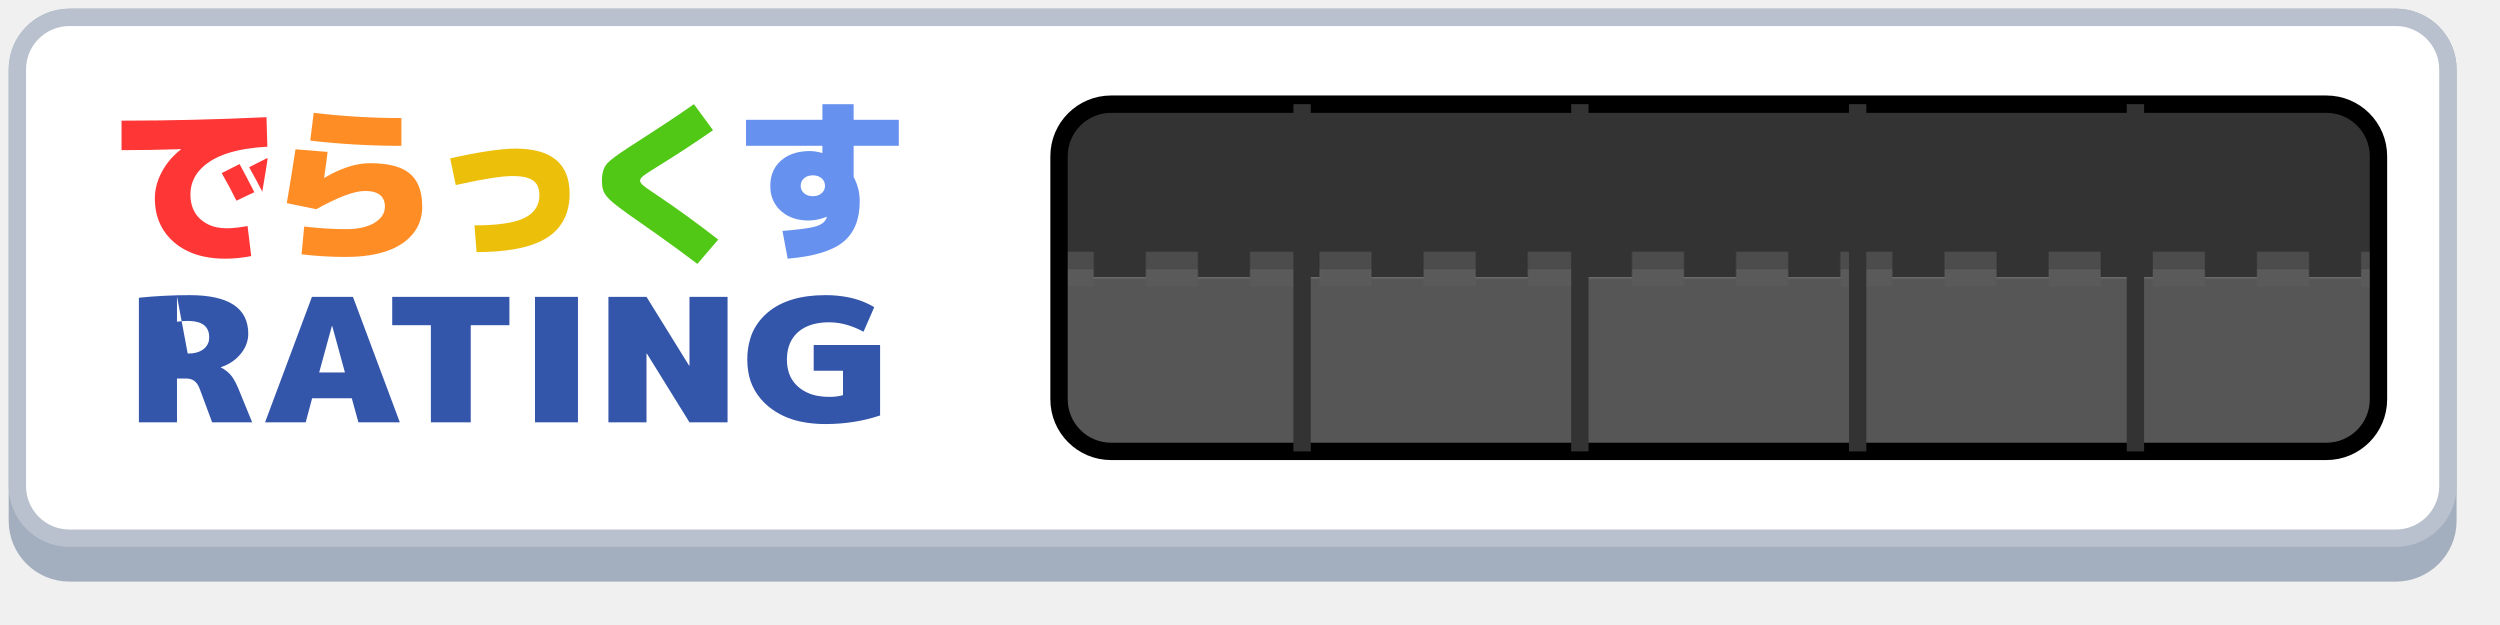
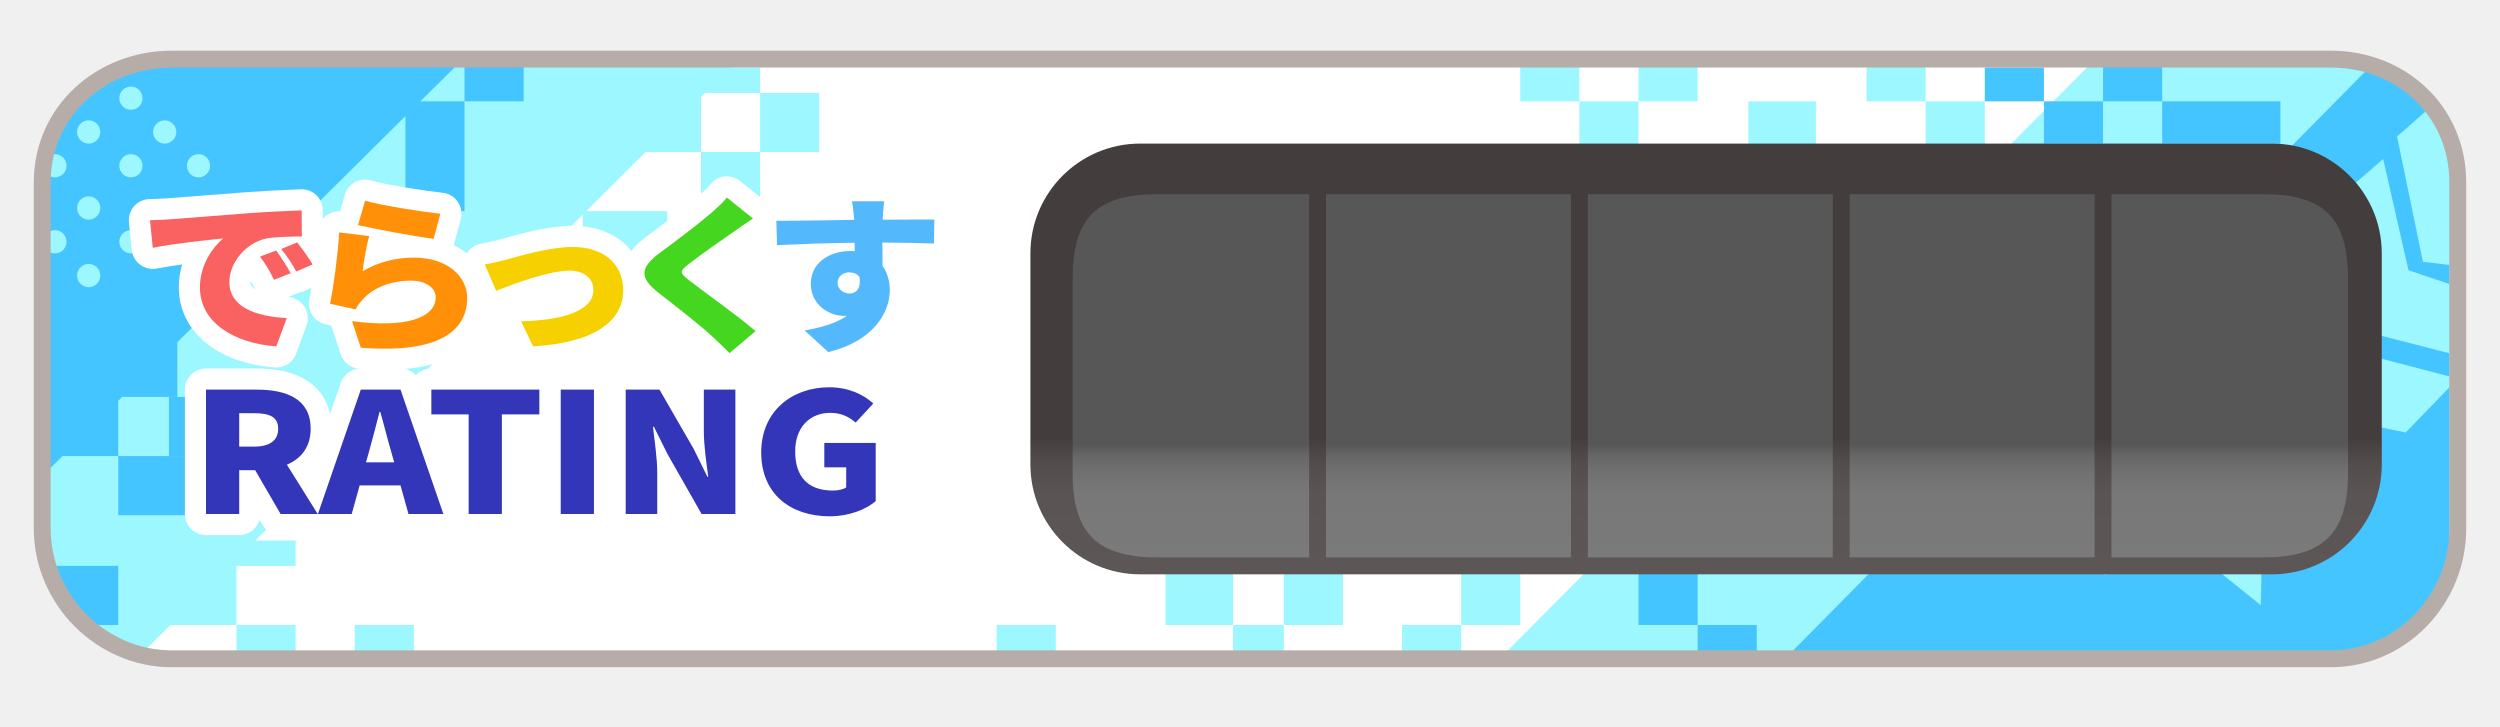
- <svg xmlns="http://www.w3.org/2000/svg" width="144" height="36">
-   <defs>
-     <pattern id="a" x="0" y="6" width="76" height="20" patternUnits="userSpaceOnUse">
-       <path fill="#333" d="M0 0h76v10H0z" />
-       <path fill="#565656" d="M0 10h76v10H0z" />
-       <path stroke="#4C4C4C" stroke-dasharray="3" d="M0 9h76" />
-       <path stroke="#5A5A5A" stroke-dasharray="3" d="M0 10h76" />
-     </pattern>
-   </defs>
-   <rect x="1" y="1" width="140" height="32" stroke="#a3aebe" fill="#a3aebe" rx="3" />
-   <rect x="1" y="1" width="140" height="30" stroke="#b9c1ce" fill="#FFF" rx="3" />
-   <rect x="61" y="6" width="76" height="20" stroke="#000" fill="url(#a)" rx="3" />
-   <path stroke="#333" d="M75 6v20M91 6v20M107 6v20M123 6v20" />
-   <g stroke="#fff" stroke-width="3" paint-order="stroke" stroke-linecap="round" fill-rule="evenodd">
-     <path fill="#ff3636" d="M10.42 8.61v-.02q-1.74.06-3.42.06v-1.7q4.09 0 8.35-.2l.05 1.7a11.607 11.607 0 0 0-1.211.125q-1.239.2-2.006.668a3.303 3.303 0 0 0-.098.062 2.897 2.897 0 0 0-.612.528 2.037 2.037 0 0 0-.503 1.367 2.295 2.295 0 0 0 .078.616 1.671 1.671 0 0 0 .502.814 1.987 1.987 0 0 0 .942.464 2.842 2.842 0 0 0 .578.056 4.24 4.24 0 0 0 .314-.013q.362-.027.844-.111a13.522 13.522 0 0 0 .032-.006l.21 1.73q-.75.15-1.5.15a5.826 5.826 0 0 1-1.228-.122q-.82-.177-1.441-.61a3.526 3.526 0 0 1-.276-.213 3.099 3.099 0 0 1-1.088-2.163 4.352 4.352 0 0 1-.017-.392 2.98 2.98 0 0 1 .208-1.078 3.775 3.775 0 0 1 .197-.427Q9.73 9.14 10.42 8.61zm5.85 2.14-1.05.5q-.45-.87-.87-1.62l1.05-.53q.36.65.87 1.65zm-1.62.32-1.03.49q-.39-.79-.85-1.59l1.03-.52q.46.85.85 1.62z" />
-     <path fill="#ff8d25" d="M18.67 10.25h.01a7.182 7.182 0 0 1 .995-.501q.567-.229 1.098-.308a3.731 3.731 0 0 1 .547-.041 6.531 6.531 0 0 1 .809.047q.86.107 1.361.465a1.764 1.764 0 0 1 .12.093 1.88 1.88 0 0 1 .564.866q.103.312.133.694a4.212 4.212 0 0 1 .013.335 2.501 2.501 0 0 1-.26 1.15q-.25.492-.74.866a3.318 3.318 0 0 1-.145.104q-1.145.78-3.255.78-1.27 0-2.55-.15l.15-1.6q1.32.15 2.4.15 1.05 0 1.65-.365a1.58 1.58 0 0 0 .303-.235.964.964 0 0 0 .297-.7.99.99 0 0 0-.076-.404Q21.874 11 21.02 11a2.44 2.44 0 0 0-.556.074q-.58.138-1.394.531a16.328 16.328 0 0 0-.85.445l-1.7-.35q.28-1.63.5-3.1l1.85.15q-.06.52-.2 1.5zm-.8-2.15.2-1.6q2.53.3 5.05.3v1.6q-2.68 0-5.25-.3z" />
-     <path fill="#ecbf0a" d="m26.25 10.66-.32-1.54q2.53-.56 3.76-.56 3.12 0 3.12 2.6a3.491 3.491 0 0 1-.152 1.061 2.669 2.669 0 0 1-1.138 1.464q-1.164.754-3.542.827a17.102 17.102 0 0 1-.528.008l-.12-1.54q1.577 0 2.445-.26a2.708 2.708 0 0 0 .44-.17 1.806 1.806 0 0 0 .451-.313q.404-.392.404-.997a1.47 1.47 0 0 0-.032-.316q-.043-.197-.146-.342a.789.789 0 0 0-.182-.182 1.085 1.085 0 0 0-.286-.143q-.343-.117-.894-.117-.927 0-3.123.485a52.194 52.194 0 0 0-.157.035z" />
-     <path fill="#51c816" d="m39.97 6 1.1 1.5q-1.55 1.08-3.24 2.12-.6.37-.78.515a.896.896 0 0 0-.074.067q-.075.075-.097.143a.18.18 0 0 0-.009.055.221.221 0 0 0 .022.093q.037.081.138.172.16.145.74.525 1.86 1.25 3.6 2.61l-1.2 1.4a78.529 78.529 0 0 0-1.175-.873q-1.051-.767-2.345-1.667a47.074 47.074 0 0 1-.452-.317q-.62-.442-.898-.678a3.466 3.466 0 0 1-.203-.186q-.188-.189-.28-.353a.925.925 0 0 1-.017-.031 1.027 1.027 0 0 1-.079-.217q-.028-.111-.041-.244a2.484 2.484 0 0 1-.01-.234 2.207 2.207 0 0 1 .031-.381q.036-.204.114-.366a1.02 1.02 0 0 1 .17-.253q.26-.28 1.209-.901a34.129 34.129 0 0 1 .436-.279q1.843-1.181 3.061-2.025A50.871 50.871 0 0 0 39.97 6z" />
-     <path fill="#6791ef" d="m47.63 12.51-.02-.02a3.012 3.012 0 0 1-.639.178 2.563 2.563 0 0 1-.401.032 2.845 2.845 0 0 1-.706-.083 2.059 2.059 0 0 1-.884-.467 1.816 1.816 0 0 1-.603-1.257 2.496 2.496 0 0 1-.007-.193 2.16 2.16 0 0 1 .098-.667 1.749 1.749 0 0 1 .522-.788 2.092 2.092 0 0 1 .864-.448q.369-.097.816-.097.203 0 .47.058a4.006 4.006 0 0 1 .21.052l.02-.01v-.4h-4.4V6.9h4.4V6h1.8v.9h2.6v1.5h-2.6v1.8a2.81 2.81 0 0 1 .348 1.298 3.328 3.328 0 0 1 .002.102q0 1.56-.95 2.335-.95.775-3.2.965l-.3-1.6a33.555 33.555 0 0 0 .591-.053q.971-.098 1.334-.207.465-.14.605-.46a.053.053 0 0 0 .006-.007q.007-.011.014-.028.01-.025.01-.035zm-1.315-2.24a.543.543 0 0 0-.194.394.669.669 0 0 0-.001.036.564.564 0 0 0 .055.251.568.568 0 0 0 .14.179.676.676 0 0 0 .322.153.958.958 0 0 0 .183.017.923.923 0 0 0 .225-.026.666.666 0 0 0 .28-.144.543.543 0 0 0 .194-.394.669.669 0 0 0 .001-.036.564.564 0 0 0-.055-.251.568.568 0 0 0-.14-.179.676.676 0 0 0-.322-.153.958.958 0 0 0-.183-.017.923.923 0 0 0-.225.026.666.666 0 0 0-.28.144z" />
+ <svg xmlns="http://www.w3.org/2000/svg" width="296" height="86" xml:space="preserve">
+   <path fill="#FFF" d="M291 62.561C291 71.041 284.267 78 275.963 78H20.326C12.021 78 5 71.041 5 62.561V21.608C5 13.126 12.021 7 20.326 7h255.637C284.267 7 291 13.126 291 21.608v40.953z" />
+   <g fill="#9DF7FF">
+     <path d="m248.083 7-70.041 70.5 98.906-.332C282.167 77.5 291 73.833 291 61.561V18c0-4.667-6.667-11-12.691-11h-30.226zM228 12h7v8h-7zM221 7h7v5h-7zM207 12h8v7h-8zM180 7h7v5h-7zM187 12h7v7h-7zM194 7h7v5h-7zM118 74h7v4h-7zM138 66h8v8h-8zM146 74h6v4h-6zM152 65h7v9h-7zM166 74h7v4h-7zM173 65h7v9h-7zM28 74h7v4h-7zM42 74h7v4h-7zM69 25h10v7H69z" />
+     <path d="M90 11V8h-3.505L87.5 7H22C10 7 5 15.333 5 22.333V66c0 4.5 9 11.413 11.745 11.413L20.175 74H28v-7h7v-3h-4.777l46.224-46H83v-6.521l.48-.479H90zM90 11h7v7h-7z" />
+     <path d="M83 18h7v7h-7z" />
  </g>
-   <path d="M31.095 3.96V2.61h3.06V6.3q-1.179.45-2.52.45a4.799 4.799 0 0 1-1.097-.118 3.273 3.273 0 0 1-1.527-.8 3.048 3.048 0 0 1-.935-1.854 4.309 4.309 0 0 1-.041-.603 4.205 4.205 0 0 1 .123-1.045A2.926 2.926 0 0 1 28.984.9q.95-.9 2.651-.9a4.685 4.685 0 0 1 1.05.112 3.471 3.471 0 0 1 1.2.518l-.495 1.287a3.638 3.638 0 0 0-.671-.329 2.64 2.64 0 0 0-.904-.166 2.69 2.69 0 0 0-.582.059q-.386.086-.671.294a1.583 1.583 0 0 0-.187.16q-.488.488-.512 1.351a3.242 3.242 0 0 0-.001.089 2.561 2.561 0 0 0 .063.584 1.701 1.701 0 0 0 .468.852 1.781 1.781 0 0 0 .919.47 2.579 2.579 0 0 0 .503.047q.351 0 .63-.09V3.96h-1.35zM23.391.09l1.962 3.6h.018V.09h1.755v6.57h-1.755l-1.962-3.6h-.018v3.6h-1.755V.09h1.755zM2.16 4.365h-.405V6.66H0V.135Q1.17 0 2.34 0q2.7 0 2.7 2.025a1.757 1.757 0 0 1-.335 1.03 2.148 2.148 0 0 1-.016.023q-.351.486-.909.693v.018q.27.153.45.392.121.16.234.412a4.175 4.175 0 0 1 .108.267l.648 1.8H3.375l-.558-1.71a1.659 1.659 0 0 0-.065-.175q-.081-.181-.187-.275a.524.524 0 0 0-.236-.117.768.768 0 0 0-.169-.018zM11.673.09h5.4v1.485h-1.782V6.66h-1.836V1.575h-1.782V.09zM9.81 5.4H7.983l-.297 1.26H5.814L7.974.09h1.89l2.16 6.57h-1.908L9.81 5.4zm10.422 1.26h-1.98V.09h1.98v6.57zM8.892 1.62l-.585 2.43h1.188L8.91 1.62h-.018zm-7.137-.225V.06l.495 3q.459 0 .725-.229a.753.753 0 0 0 .258-.5 1.069 1.069 0 0 0 .007-.126q0-.813-.895-.853a2.129 2.129 0 0 0-.095-.002 3.093 3.093 0 0 0-.221.008q-.104.007-.194.022a1.607 1.607 0 0 0-.08.015z" transform="matrix(1.25 0 0 1.1 8 17)" stroke="#fff" stroke-width="3" paint-order="stroke" stroke-linecap="round" fill-rule="evenodd" fill="#35A" />
+   <g fill="#45C5FF">
+     <path d="M280.273 8.239 211.334 78H281c6.167-4 9-7.502 9-12.333V19c0-4.333-6.015-10.904-9.727-10.761zM194 66h7v8h-7zM201 74h7v4h-7zM235 8h7v4h-7zM242 12h7v5h-7zM249 7h7v5h-7zM256 12h14v5h-14zM14 54h8v7h-8zM54.875 6.938 18.375 7C14 6.938 5 14.375 5 20v36.375L7.396 54H14v-6.546l.458-.454H21v-6.484l27-26.764V25h7V12h-5.232l5.107-5.062zM55 7h7v5h-7z" />
+     <path d="M20 47h5v7h-5zM10 74h4v-7H6z" />
+   </g>
+   <path fill="#9DF7FF" d="M288.031 12.463c1.95 2.695 3.386 7.535 2.969 11.368l.083 7.667-4.208-.5-3.063-14.834 4.219-3.701z" />
+   <path fill="#9DF7FF" d="m282.167 18.832 3 13.166 5.916 2-.083 8.083-12-3.083-3-14.834z" />
+   <path fill="#9DF7FF" d="m277.167 28.832 3 13.166L291 44.831l-6.166 6.373L274 48.998l-3-14.834z" />
+   <path fill="none" stroke="#9DF7FF" stroke-width="3" stroke-miterlimit="10" d="m266.241 68.574-6.562-5.252-8.046 2.429 2.968-7.864-4.795-6.902 8.394.393 5.083-6.695 2.223 8.105 7.934 2.768-7.02 4.616z" />
+   <g fill="#9DF7FF">
+     <circle cx="19.5" cy="15.625" r="1.375" />
+     <circle cx="23.5" cy="19.625" r="1.375" />
+     <circle cx="15.5" cy="11.625" r="1.375" />
+     <circle cx="10.5" cy="15.625" r="1.375" />
+     <circle cx="15.5" cy="19.625" r="1.375" />
+     <circle cx="6.5" cy="19.625" r="1.375" />
+     <circle cx="10.5" cy="24.625" r="1.375" />
+     <circle cx="15.5" cy="28.625" r="1.375" />
+     <circle cx="6.5" cy="28.625" r="1.375" />
+     <circle cx="10.5" cy="32.625" r="1.375" />
+   </g>
+   <g fill="#FFF">
+     <path d="M32.542 43.502c-6.802-.476-11.372-4.281-11.372-9.471 0-.965.146-1.877.396-2.724a52.841 52.841 0 0 0-2.992.484 2.5 2.5 0 0 1-2.974-2.2l-.331-3.268a2.499 2.499 0 0 1 2.431-2.751 40.375 40.375 0 0 0 2.07-.089l2.554-.195c1.872-.142 4.207-.318 6.838-.53a203.019 203.019 0 0 1 6.554-.349 2.495 2.495 0 0 1 2.5 2.482l.022 3.087c.001.192-.019.38-.059.561.369.524.721 1.052.972 1.463a2.503 2.503 0 0 1-1.139 3.597l-1.941.842a2.501 2.501 0 0 1-.609.177 2.679 2.679 0 0 1-.123.053l-1.243.495a2.5 2.5 0 0 1 2.2 3.361l-1.235 3.348a2.5 2.5 0 0 1-2.344 1.635c-.057-.002-.116-.004-.175-.008zM29.657 33.39c0 .368.225.66.577.893a25.902 25.902 0 0 0-.569-1.067 2.007 2.007 0 0 0-.008.174z" />
+     <path d="M45.562 43.788a38.54 38.54 0 0 1-3.041-.127 2.5 2.5 0 0 1-2.177-1.71l-1.037-3.148a2.744 2.744 0 0 1-.068-.247l-.711-.161a2.5 2.5 0 0 1-1.898-2.945c.378-1.83.881-5.439 1.033-8.079a2.5 2.5 0 0 1 2.597-2.354l.566-1.949a2.501 2.501 0 0 1 3.085-1.707c1.979.563 6.622 1.267 8.49 1.462a2.502 2.502 0 0 1 2.155 3.132s-.813 3.033-.823 3.065c2.695 1.335 4.085 3.794 4.085 6.233-.001 2.567-1.195 8.535-12.256 8.535z" />
+     <path d="M63.11 43.508a2.5 2.5 0 0 1-2.257-1.426l-1.412-2.967a2.502 2.502 0 0 1 .083-2.31 2.5 2.5 0 0 1-3.079-1.386L55.1 32.292a2.501 2.501 0 0 1 1.908-3.458 24.858 24.858 0 0 0 2.18-.478l.438-.122c1.866-.522 5.34-1.496 8.14-1.496 5.098 0 8.523 3.075 8.523 7.653 0 2.521-1.271 8.454-13.04 9.112a1.614 1.614 0 0 1-.139.005zm4.248-8.961c-.699.014-1.937.211-4.118.914 2.253-.18 3.514-.594 4.118-.914z" />
+     <path d="M86.373 44.311c-.651 0-1.3-.253-1.788-.752a64.384 64.384 0 0 0-2.062-1.988c-1.197-1.128-4.673-3.83-6.158-4.984-1.115-.873-2.586-2.26-2.562-4.279.025-2.03 1.522-3.403 2.825-4.372.982-.723 4.276-3.165 5.877-4.554.478-.421 1.302-1.147 1.542-1.475a2.5 2.5 0 0 1 3.583-.469l3.089 2.486a2.497 2.497 0 0 1-.186 4.031 89.486 89.486 0 0 0-2.101 1.442c-.858.591-2.59 1.792-3.992 2.815l.986.73c1.867 1.379 4.19 3.095 5.667 4.37a2.5 2.5 0 0 1-.021 3.803l-3.089 2.606a2.484 2.484 0 0 1-1.61.59z" />
+     <path d="M98.071 44.189a2.498 2.498 0 0 1-1.688-.656l-2.802-2.566a2.501 2.501 0 0 1 .786-4.175 6.14 6.14 0 0 1-.869-3.202c0-.762.135-1.484.387-2.149-.576.023-1.843.078-1.88.078a2.5 2.5 0 0 1-2.499-2.424l-.088-2.888a2.499 2.499 0 0 1 2.499-2.576l.881.003c1.655 0 3.685-.03 5.595-.061a2.513 2.513 0 0 1 2.482-2.248h3.817a2.502 2.502 0 0 1 2.479 2.173l.127-.001c.899-.006 1.767-.012 2.448-.012.369 0 .684.001.925.006a2.5 2.5 0 0 1 2.456 2.538l-.044 2.847a2.5 2.5 0 0 1-2.614 2.46c-.789-.037-1.875-.066-3.247-.087a7.66 7.66 0 0 1 .633 3.104c0 3.465-2.406 8.103-9.186 9.766-.199.047-.399.07-.598.07z" />
+   </g>
+   <path fill="#FA6161" d="M20.008 25.971c2.052-.16 5.361-.401 9.355-.722 2.185-.161 4.766-.281 6.354-.341l.022 3.087c-1.125.02-2.979.02-4.192.241-2.361.481-4.391 2.807-4.391 5.153 0 2.927 3.022 4.069 6.795 4.271l-1.235 3.348c-4.876-.341-9.046-2.746-9.046-6.977 0-2.727 1.588-4.833 2.758-5.795-1.875.181-5.714.582-8.34 1.103l-.331-3.268c.883-.02 1.831-.06 2.251-.1zm14.408 6.376-1.963.782c-.596-1.163-.971-1.825-1.677-2.747l1.92-.722c.55.742 1.323 1.945 1.72 2.687zm2.603-1.043-1.941.842c-.64-1.143-1.059-1.764-1.787-2.667l1.897-.782c.574.722 1.39 1.885 1.831 2.607z" />
+   <path fill="#FF9008" d="M42.938 32.106c1.897-1.103 3.95-1.604 6.046-1.604 4.104 0 6.333 2.326 6.333 4.752 0 3.689-2.979 6.677-12.599 5.915l-1.037-3.148c6.376.862 9.907-.4 9.907-2.827 0-1.122-1.191-1.965-2.935-1.965-2.229 0-4.369.762-5.648 2.166-.441.48-.684.802-.905 1.243l-3.022-.682c.419-2.025.926-5.755 1.081-8.441l3.552.441c-.287.982-.662 3.087-.773 4.15zm.288-8.341c2.184.622 6.994 1.343 8.914 1.544l-.794 2.967c-2.295-.281-7.237-1.223-8.958-1.624l.838-2.887z" />
+   <path fill="#F7D000" d="M59.867 30.763c1.456-.401 5.207-1.524 7.899-1.524 3.663 0 6.023 1.965 6.023 5.153 0 3.448-3.155 6.195-10.679 6.616l-1.412-2.967c5.119-.12 8.561-1.304 8.561-3.709 0-1.364-1.103-2.286-2.824-2.286-2.449 0-6.553 1.544-8.693 2.386l-1.346-3.127c.64-.101 1.831-.362 2.471-.542z" />
+   <path fill="#45D620" d="M89.152 25.871a92.432 92.432 0 0 0-2.162 1.483c-1.368.942-4.104 2.847-5.472 3.93-1.082.842-1.037 1.022.022 1.864 1.434 1.143 5.736 4.171 7.921 6.056l-3.089 2.606a67.158 67.158 0 0 0-2.14-2.065c-1.214-1.143-4.347-3.589-6.333-5.133-2.229-1.744-2.096-2.947.221-4.672 1.743-1.283 4.545-3.388 6.023-4.671.728-.642 1.522-1.343 1.919-1.885l3.09 2.487z" />
+   <path fill="#54B8FD" d="M110.582 28.838c-1.302-.06-3.354-.1-6.112-.12.022.942.022 1.945.022 2.767.574.802.861 1.784.861 2.867 0 2.547-1.81 5.995-7.281 7.338l-2.802-2.566c1.897-.341 3.729-.821 5.008-1.744-.132.021-.265.021-.397.021-1.611 0-3.883-1.243-3.883-3.81 0-2.406 2.118-3.87 4.656-3.87.198 0 .375 0 .551.02l-.022-1.002c-3.288.04-6.509.16-9.179.281l-.088-2.888c2.538.021 6.399-.06 9.223-.1l-.022-.22c-.066-.762-.155-1.604-.243-1.985h3.817c-.066.381-.154 1.604-.177 1.965v.221c2.03 0 4.965-.04 6.112-.02l-.044 2.845zm-10.018 5.915c.706 0 1.434-.462 1.191-1.985-.265-.341-.706-.521-1.191-.521-.662 0-1.39.381-1.39 1.283 0 .721.706 1.223 1.39 1.223z" />
+   <g fill="#FFF">
+     <path d="M33.222 63.355a2.5 2.5 0 0 1-2.162-1.245l-.332-.572a2.501 2.501 0 0 1-2.406 1.817h-3.933a2.5 2.5 0 0 1-2.5-2.5V46.131a2.5 2.5 0 0 1 2.5-2.5h5.999c8.027 0 8.894 4.987 8.894 7.132 0 1.973-.682 3.681-1.93 4.95l2.385 3.818a2.499 2.499 0 0 1-2.121 3.824h-4.394z" />
+     <path d="M48.365 63.355a2.5 2.5 0 0 1-2.408-1.828l-.435-1.556h-1.039l-.435 1.556a2.499 2.499 0 0 1-2.408 1.828h-3.999a2.502 2.502 0 0 1-2.364-3.315l5.076-14.725a2.498 2.498 0 0 1 2.363-1.686h4.702c1.067 0 2.016.677 2.363 1.686l5.076 14.725a2.5 2.5 0 0 1-2.364 3.315h-4.128z" />
+     <path d="M55.488 63.355a2.5 2.5 0 0 1-2.5-2.5V51.56h-1.917a2.5 2.5 0 0 1-2.5-2.5v-2.93a2.5 2.5 0 0 1 2.5-2.5h12.788a2.5 2.5 0 0 1 2.5 2.5v2.93a2.5 2.5 0 0 1-2.5 2.5h-1.938v9.295a2.5 2.5 0 0 1-2.5 2.5h-3.933z" />
+     <path d="M66.391 63.355a2.5 2.5 0 0 1-2.5-2.5V46.131a2.5 2.5 0 0 1 2.5-2.5h3.933a2.5 2.5 0 0 1 2.5 2.5v14.725a2.5 2.5 0 0 1-2.5 2.5h-3.933z" />
+     <path d="M83.07 63.355a2.498 2.498 0 0 1-2.173-1.264l-.587-1.031a2.5 2.5 0 0 1-2.492 2.295h-3.735a2.5 2.5 0 0 1-2.5-2.5V46.131a2.5 2.5 0 0 1 2.5-2.5h3.999a2.5 2.5 0 0 1 2.166 1.251l.595 1.031a2.5 2.5 0 0 1 2.491-2.282h3.735a2.5 2.5 0 0 1 2.5 2.5v14.725a2.5 2.5 0 0 1-2.5 2.5H83.07z" />
+     <path d="M98.236 63.633c-6.345 0-10.608-4.043-10.608-10.061 0-5.921 4.434-10.218 10.542-10.218 3.354 0 5.604 1.393 6.902 2.561a2.504 2.504 0 0 1 .163 3.556l-.608.657a2.5 2.5 0 0 1 1.558 2.316v6.888c0 .726-.315 1.415-.864 1.89-1.743 1.509-4.392 2.411-7.085 2.411z" />
+   </g>
+   <g fill="#3336B9">
+     <path d="m33.222 60.855-3.01-5.186h-1.89v5.186h-3.933V46.131h5.999c3.494 0 6.394 1.069 6.394 4.632 0 2.156-1.121 3.542-2.813 4.255l3.647 5.838h-4.394zm-4.9-7.975h1.758c1.868 0 2.856-.732 2.856-2.117 0-1.386-.989-1.841-2.856-1.841h-1.758v3.958zM47.42 57.472h-4.834l-.945 3.384h-3.999l5.076-14.725h4.702l5.076 14.725h-4.131l-.945-3.384zm-.747-2.732-.352-1.247c-.439-1.464-.857-3.226-1.296-4.729h-.088c-.396 1.543-.835 3.266-1.252 4.729l-.352 1.247h3.34zM55.488 49.061h-4.417v-2.93h12.788v2.93h-4.438v11.795h-3.933V49.061zM66.391 46.131h3.933v14.725h-3.933V46.131zM74.083 46.131h3.999l4.065 7.046 1.604 3.266h.11c-.22-1.563-.527-3.682-.527-5.442v-4.869h3.735v14.725H83.07l-4.043-7.104-1.604-3.227h-.11c.176 1.643.505 3.661.505 5.442v4.889h-3.735V46.131zM90.128 53.572c0-4.908 3.669-7.718 8.042-7.718 2.395 0 4.109.91 5.229 1.919l-2.087 2.257c-.791-.653-1.648-1.148-3.01-1.148-2.417 0-4.153 1.702-4.153 4.572 0 2.929 1.45 4.631 4.482 4.631.593 0 1.208-.139 1.56-.376v-2.375h-2.593v-2.89h6.086v6.888c-1.143.989-3.164 1.801-5.449 1.801-4.547 0-8.107-2.573-8.107-7.561z" />
+   </g>
+   <linearGradient id="a" gradientUnits="userSpaceOnUse" x1="202" y1="17" x2="202" y2="68.001">
+     <stop offset=".688" style="stop-color:#433d3d" />
+     <stop offset=".7" style="stop-color:#484242" />
+     <stop offset=".748" style="stop-color:#534d4d" />
+     <stop offset=".815" style="stop-color:#5a5454" />
+     <stop offset="1" style="stop-color:#5c5656" />
+   </linearGradient>
+   <path fill="url(#a)" d="M282 55c0 7.18-5.82 13-13 13H135c-7.18 0-13-5.82-13-13V30c0-7.18 5.82-13 13-13h134c7.18 0 13 5.82 13 13v25z" />
+   <linearGradient id="b" gradientUnits="userSpaceOnUse" x1="171.5" y1="23" x2="171.5" y2="66.001">
+     <stop offset=".688" style="stop-color:#585757" />
+     <stop offset=".72" style="stop-color:#666" />
+     <stop offset=".764" style="stop-color:#727171" />
+     <stop offset=".827" style="stop-color:#787878" />
+     <stop offset="1" style="stop-color:#7a7a7a" />
+   </linearGradient>
+   <path fill="url(#b)" d="M157 23h29v43h-29z" />
+   <linearGradient id="c" gradientUnits="userSpaceOnUse" x1="202.5" y1="23" x2="202.5" y2="66.001">
+     <stop offset=".688" style="stop-color:#585757" />
+     <stop offset=".72" style="stop-color:#666" />
+     <stop offset=".764" style="stop-color:#727171" />
+     <stop offset=".827" style="stop-color:#787878" />
+     <stop offset="1" style="stop-color:#7a7a7a" />
+   </linearGradient>
+   <path fill="url(#c)" d="M188 23h29v43h-29z" />
+   <linearGradient id="d" gradientUnits="userSpaceOnUse" x1="233.5" y1="23" x2="233.5" y2="66.001">
+     <stop offset=".688" style="stop-color:#585757" />
+     <stop offset=".72" style="stop-color:#666" />
+     <stop offset=".764" style="stop-color:#727171" />
+     <stop offset=".827" style="stop-color:#787878" />
+     <stop offset="1" style="stop-color:#7a7a7a" />
+   </linearGradient>
+   <path fill="url(#d)" d="M219 23h29v43h-29z" />
+   <linearGradient id="e" gradientUnits="userSpaceOnUse" x1="264" y1="23" x2="264" y2="66.001">
+     <stop offset=".688" style="stop-color:#585757" />
+     <stop offset=".72" style="stop-color:#666" />
+     <stop offset=".764" style="stop-color:#727171" />
+     <stop offset=".827" style="stop-color:#787878" />
+     <stop offset="1" style="stop-color:#7a7a7a" />
+   </linearGradient>
+   <path fill="url(#e)" d="M267.916 66C275.096 66 278 63.18 278 56V33c0-7.18-2.82-10-10-10h-18v43h17.916z" />
+   <linearGradient id="f" gradientUnits="userSpaceOnUse" x1="141" y1="23" x2="141" y2="66.001">
+     <stop offset=".688" style="stop-color:#585757" />
+     <stop offset=".72" style="stop-color:#666" />
+     <stop offset=".764" style="stop-color:#727171" />
+     <stop offset=".827" style="stop-color:#787878" />
+     <stop offset="1" style="stop-color:#7a7a7a" />
+   </linearGradient>
+   <path fill="url(#f)" d="M137.084 66C129.904 66 127 63.18 127 56V33c0-7.18 2.82-10 10-10h18v43h-17.916z" />
+   <path fill="none" stroke="#B6ADA9" stroke-width="2" stroke-miterlimit="10" d="M291 62.561C291 71.041 284.267 78 275.963 78H20.326C12.021 78 5 71.041 5 62.561V21.608C5 13.126 12.021 7 20.326 7h255.637C284.267 7 291 13.126 291 21.608v40.953z" />
</svg>
